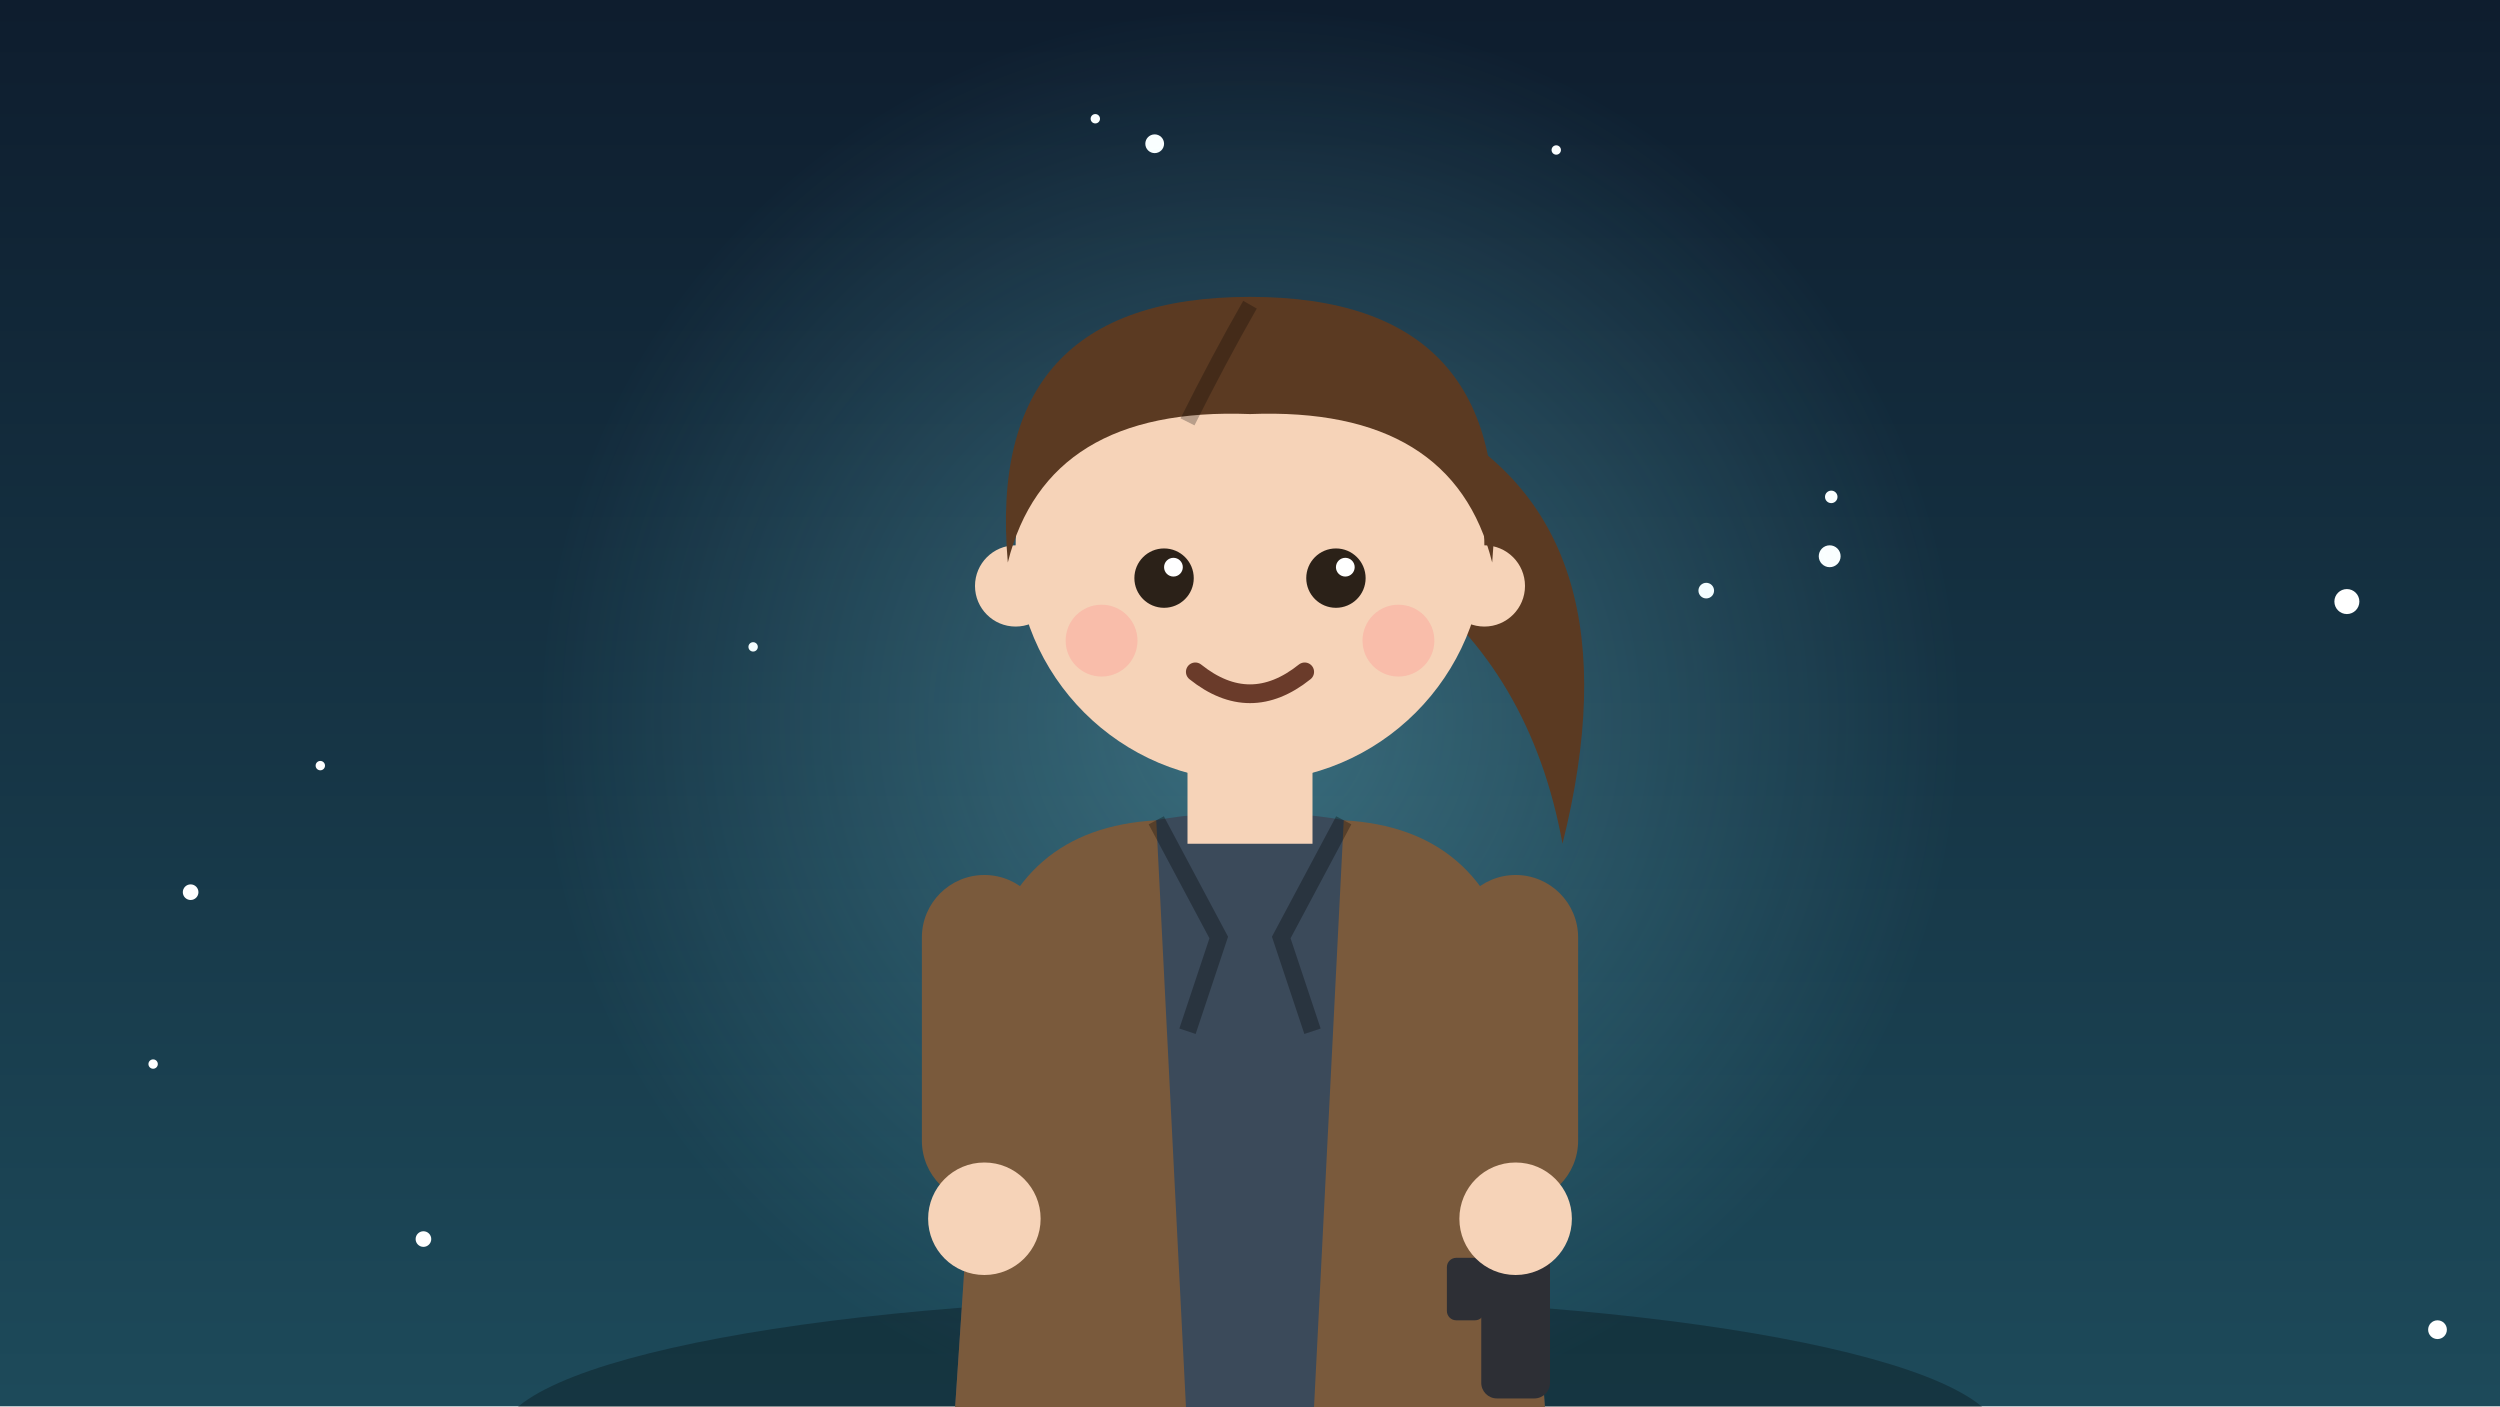
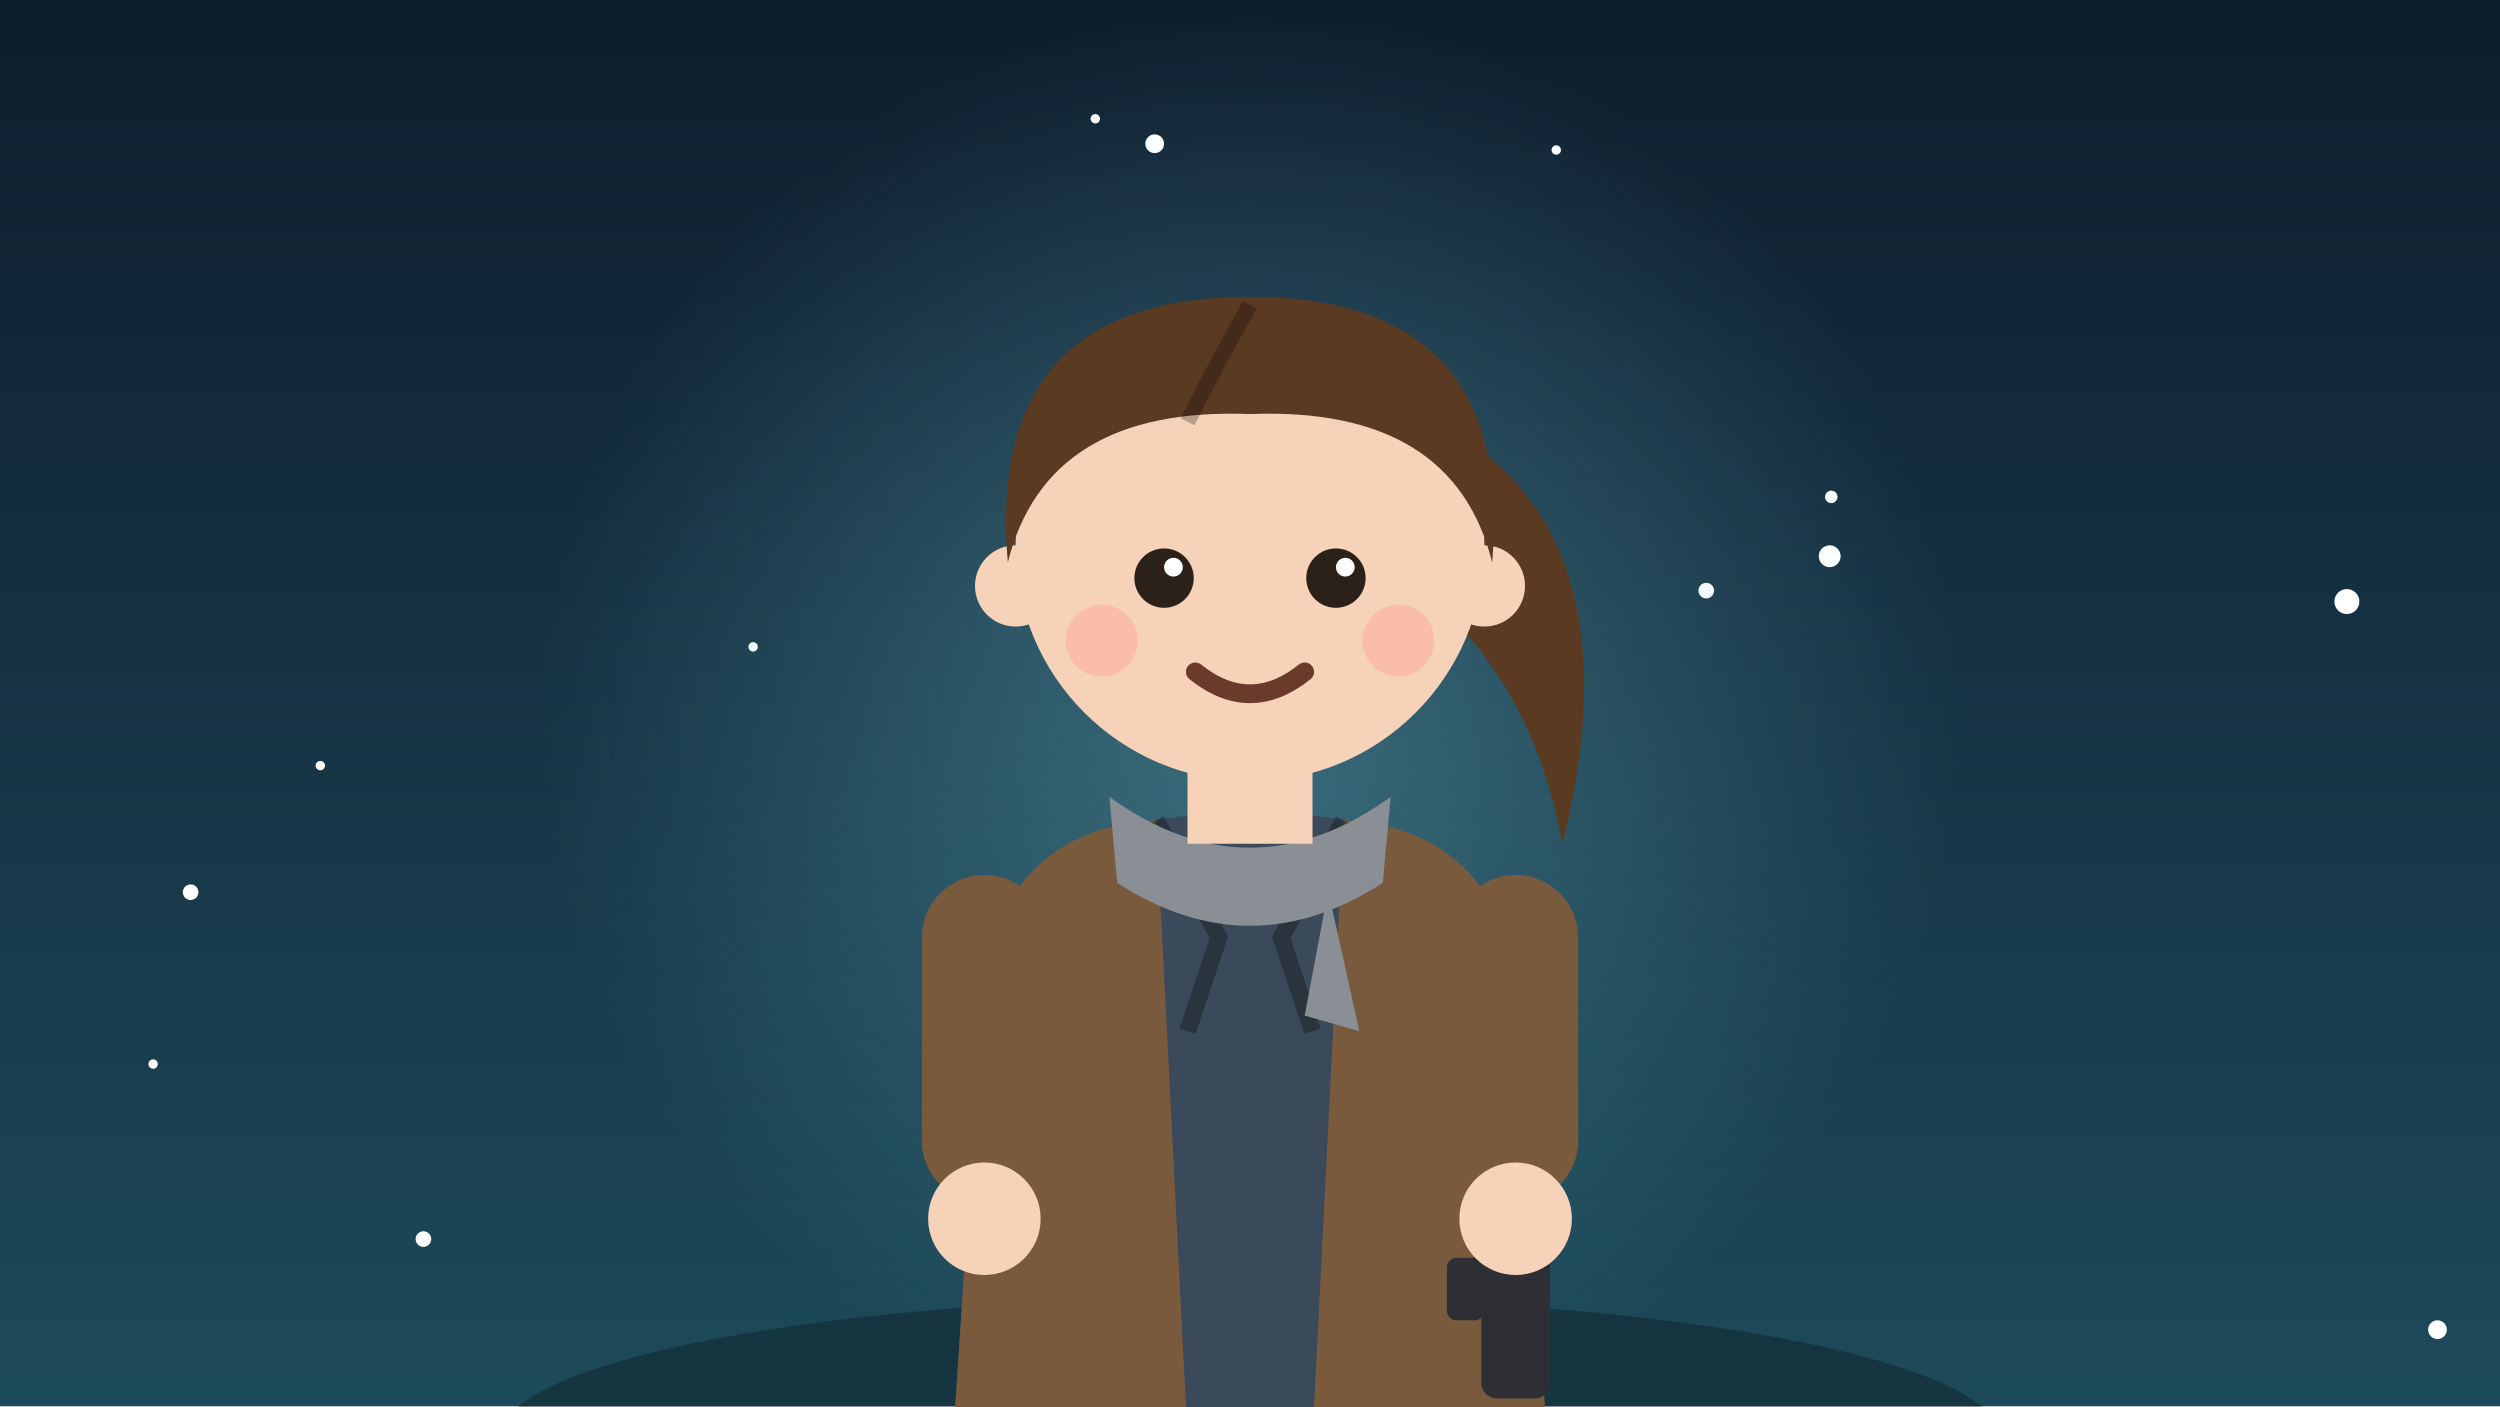
<svg xmlns="http://www.w3.org/2000/svg" viewBox="0 0 160 90" role="img" aria-label="Jyn Erso">
  <style>.tw{animation:tw 3.6s ease-in-out infinite}@keyframes tw{50%{opacity:.2}}
.bob{animation:bob 3.4s ease-in-out infinite}@keyframes bob{50%{transform:translateY(-1.3px)}}
.blink{transform-box:fill-box;transform-origin:center;animation:blink 5s infinite}@keyframes blink{0%,93%,100%{transform:scaleY(1)}96%{transform:scaleY(.1)}}
.glow{animation:glow 1.3s ease-in-out infinite}@keyframes glow{50%{opacity:.72}}
.pulse{animation:pulse 4s ease-in-out infinite}@keyframes pulse{50%{opacity:.55}}
@media (prefers-reduced-motion:reduce){*{animation:none!important}}.ra{transform-origin:97px 57px;animation:g 3.2s ease-in-out infinite;animation-delay:-0.1s}@keyframes g{0%,44%,100%{transform:rotate(-86deg)}50%{transform:rotate(-99deg)}62%{transform:rotate(-86deg)}}.flash{opacity:0;animation:flash 3.2s infinite}@keyframes flash{0%,46%,56%,100%{opacity:0}50%{opacity:1}}.bolt{opacity:0;animation:bolt 3.2s linear infinite}@keyframes bolt{0%,47%{opacity:0;transform:translateY(0)}50%{opacity:1}78%{opacity:0;transform:translateY(70px)}100%{opacity:0;transform:translateY(70px)}}.la{transform-origin:63px 58px;animation:la 3.6s ease-in-out infinite}@keyframes la{50%{transform:rotate(5deg)}}.glint{opacity:.15;animation:glint 4s ease-in-out infinite}@keyframes glint{50%{opacity:.75}}.cape{transform-origin:80px 54px;animation:cape 4s ease-in-out infinite}@keyframes cape{50%{transform:skewX(-3deg)}}.led{animation:led 1.4s steps(1) infinite}@keyframes led{50%{opacity:.2}}</style>
  <defs>
    <linearGradient id="bg" x1="0" y1="0" x2="0" y2="1">
      <stop offset="0" stop-color="#0e1d2e" />
      <stop offset="1" stop-color="#1d4a5a" />
    </linearGradient>
    <radialGradient id="halo" cx=".5" cy=".5" r=".5">
      <stop offset="0" stop-color="#8ff0ff" stop-opacity=".3" />
      <stop offset="1" stop-color="#8ff0ff" stop-opacity="0" />
    </radialGradient>
  </defs>
  <rect width="160" height="90" fill="url(#bg)" />
  <circle class="tw" cx="68.1" cy="38.6" r="0.5" fill="#fff" style="animation-delay:-3.2s" />
  <circle class="tw" cx="117.2" cy="31.8" r="0.4" fill="#fff" style="animation-delay:-0.5s" />
  <circle class="tw" cx="20.5" cy="49" r="0.3" fill="#fff" style="animation-delay:-1.8s" />
  <circle class="tw" cx="77.7" cy="43.5" r="0.5" fill="#fff" style="animation-delay:-0s" />
  <circle class="tw" cx="150.2" cy="38.5" r="0.8" fill="#fff" style="animation-delay:-2.5s" />
  <circle class="tw" cx="156" cy="85.1" r="0.6" fill="#fff" style="animation-delay:-0.5s" />
  <circle class="tw" cx="117.1" cy="35.6" r="0.7" fill="#fff" style="animation-delay:-3.3s" />
  <circle class="tw" cx="99.6" cy="9.6" r="0.3" fill="#fff" style="animation-delay:-2.3s" />
  <circle class="tw" cx="12.2" cy="57.1" r="0.5" fill="#fff" style="animation-delay:-2.6s" />
  <circle class="tw" cx="109.2" cy="37.8" r="0.5" fill="#fff" style="animation-delay:-3.3s" />
  <circle class="tw" cx="73.9" cy="9.2" r="0.6" fill="#fff" style="animation-delay:-2.6s" />
  <circle class="tw" cx="48.2" cy="41.4" r="0.3" fill="#fff" style="animation-delay:-1.4s" />
  <circle class="tw" cx="9.8" cy="68.1" r="0.3" fill="#fff" style="animation-delay:-1.3s" />
  <circle class="tw" cx="27.1" cy="79.3" r="0.5" fill="#fff" style="animation-delay:-3.9s" />
  <circle class="tw" cx="70.1" cy="7.6" r="0.3" fill="#fff" style="animation-delay:-1.9s" />
  <circle class="tw" cx="61.9" cy="68" r="0.3" fill="#fff" style="animation-delay:-1.5s" />
  <circle class="pulse" cx="80" cy="46" r="46" fill="url(#halo)" />
  <ellipse cx="80" cy="92" rx="48" ry="9" fill="#000" opacity=".28" />
  <g class="bob">
    <path d="M92 27 Q105 34 100 54 Q98 43 90 37Z" fill="#5b3a22" />
    <path d="M61 92 L63 62 Q65 52 80 52 Q95 52 97 62 L99 92Z" fill="#3b4a5a" />
    <path d="M61 92 L63 62 Q65 53 74 52.5 L76 92Z" fill="#7a5a3c" />
    <path d="M99 92 L97 62 Q95 53 86 52.5 L84 92Z" fill="#7a5a3c" />
    <path d="M74 52.5 L78 60 L76 66 M86 52.5 L82 60 L84 66" stroke="rgba(0,0,0,.3)" stroke-width="1.1" fill="none" />
+     <path d="M71 51 Q80 57.5 89 51 L88.5 56.5 Q80 62 71.5 56.5Z" fill="#8a8f96" />
+     <path d="M85 57 L87 66 L83.5 65Z" fill="#8a8f96" />
    <g class="la">
      <rect x="59" y="56" width="8" height="21" rx="4" fill="#7a5a3c" />
      <circle cx="63" cy="78" r="3.6" fill="#f6d3b8" />
    </g>
    <rect x="76" y="46" width="8" height="8" fill="#f6d3b8" />
    <circle cx="65" cy="37.5" r="2.6" fill="#f6d3b8" />
    <circle cx="95" cy="37.5" r="2.6" fill="#f6d3b8" />
    <circle cx="80" cy="35" r="15" fill="#f6d3b8" />
    <g class="blink">
      <circle cx="74.5" cy="37" r="1.9" fill="#2b2118" />
      <circle cx="85.5" cy="37" r="1.9" fill="#2b2118" />
      <circle cx="75.1" cy="36.3" r="0.6" fill="#fff" />
      <circle cx="86.1" cy="36.3" r="0.6" fill="#fff" />
    </g>
    <path d="M76.5 43 Q80 45.8 83.5 43" stroke="#6a3b2a" stroke-width="1.2" fill="none" stroke-linecap="round" />
    <circle cx="70.5" cy="41" r="2.3" fill="#ff8a8a" opacity=".3" />
    <circle cx="89.5" cy="41" r="2.3" fill="#ff8a8a" opacity=".3" />
    <path d="M64.5 36 Q63 19 80 19 Q97 19 95.5 36 Q93 26 80 26.5 Q67 26 64.5 36Z" fill="#5b3a22" />
    <path d="M80 19.5 Q78 23 76 27" stroke="rgba(0,0,0,.25)" stroke-width="1" fill="none" />
    <g class="ra">
      <rect x="93" y="56" width="8" height="21" rx="4" fill="#7a5a3c" />
      <rect x="94.8" y="78" width="4.4" height="11.5" rx="1" fill="#2d2f35" />
      <rect x="92.6" y="80.5" width="2.4" height="4" rx=".6" fill="#2d2f35" />
      <g class="flash">
        <circle cx="97" cy="92.5" r="3.2" fill="#ffd34d" />
        <circle cx="97" cy="92.5" r="1.5" fill="#fff" />
      </g>
      <line class="bolt" x1="97" y1="95" x2="97" y2="104" stroke="#ff4545" stroke-width="1.8" stroke-linecap="round" />
      <circle cx="97" cy="78" r="3.6" fill="#f6d3b8" />
    </g>
  </g>
</svg>
